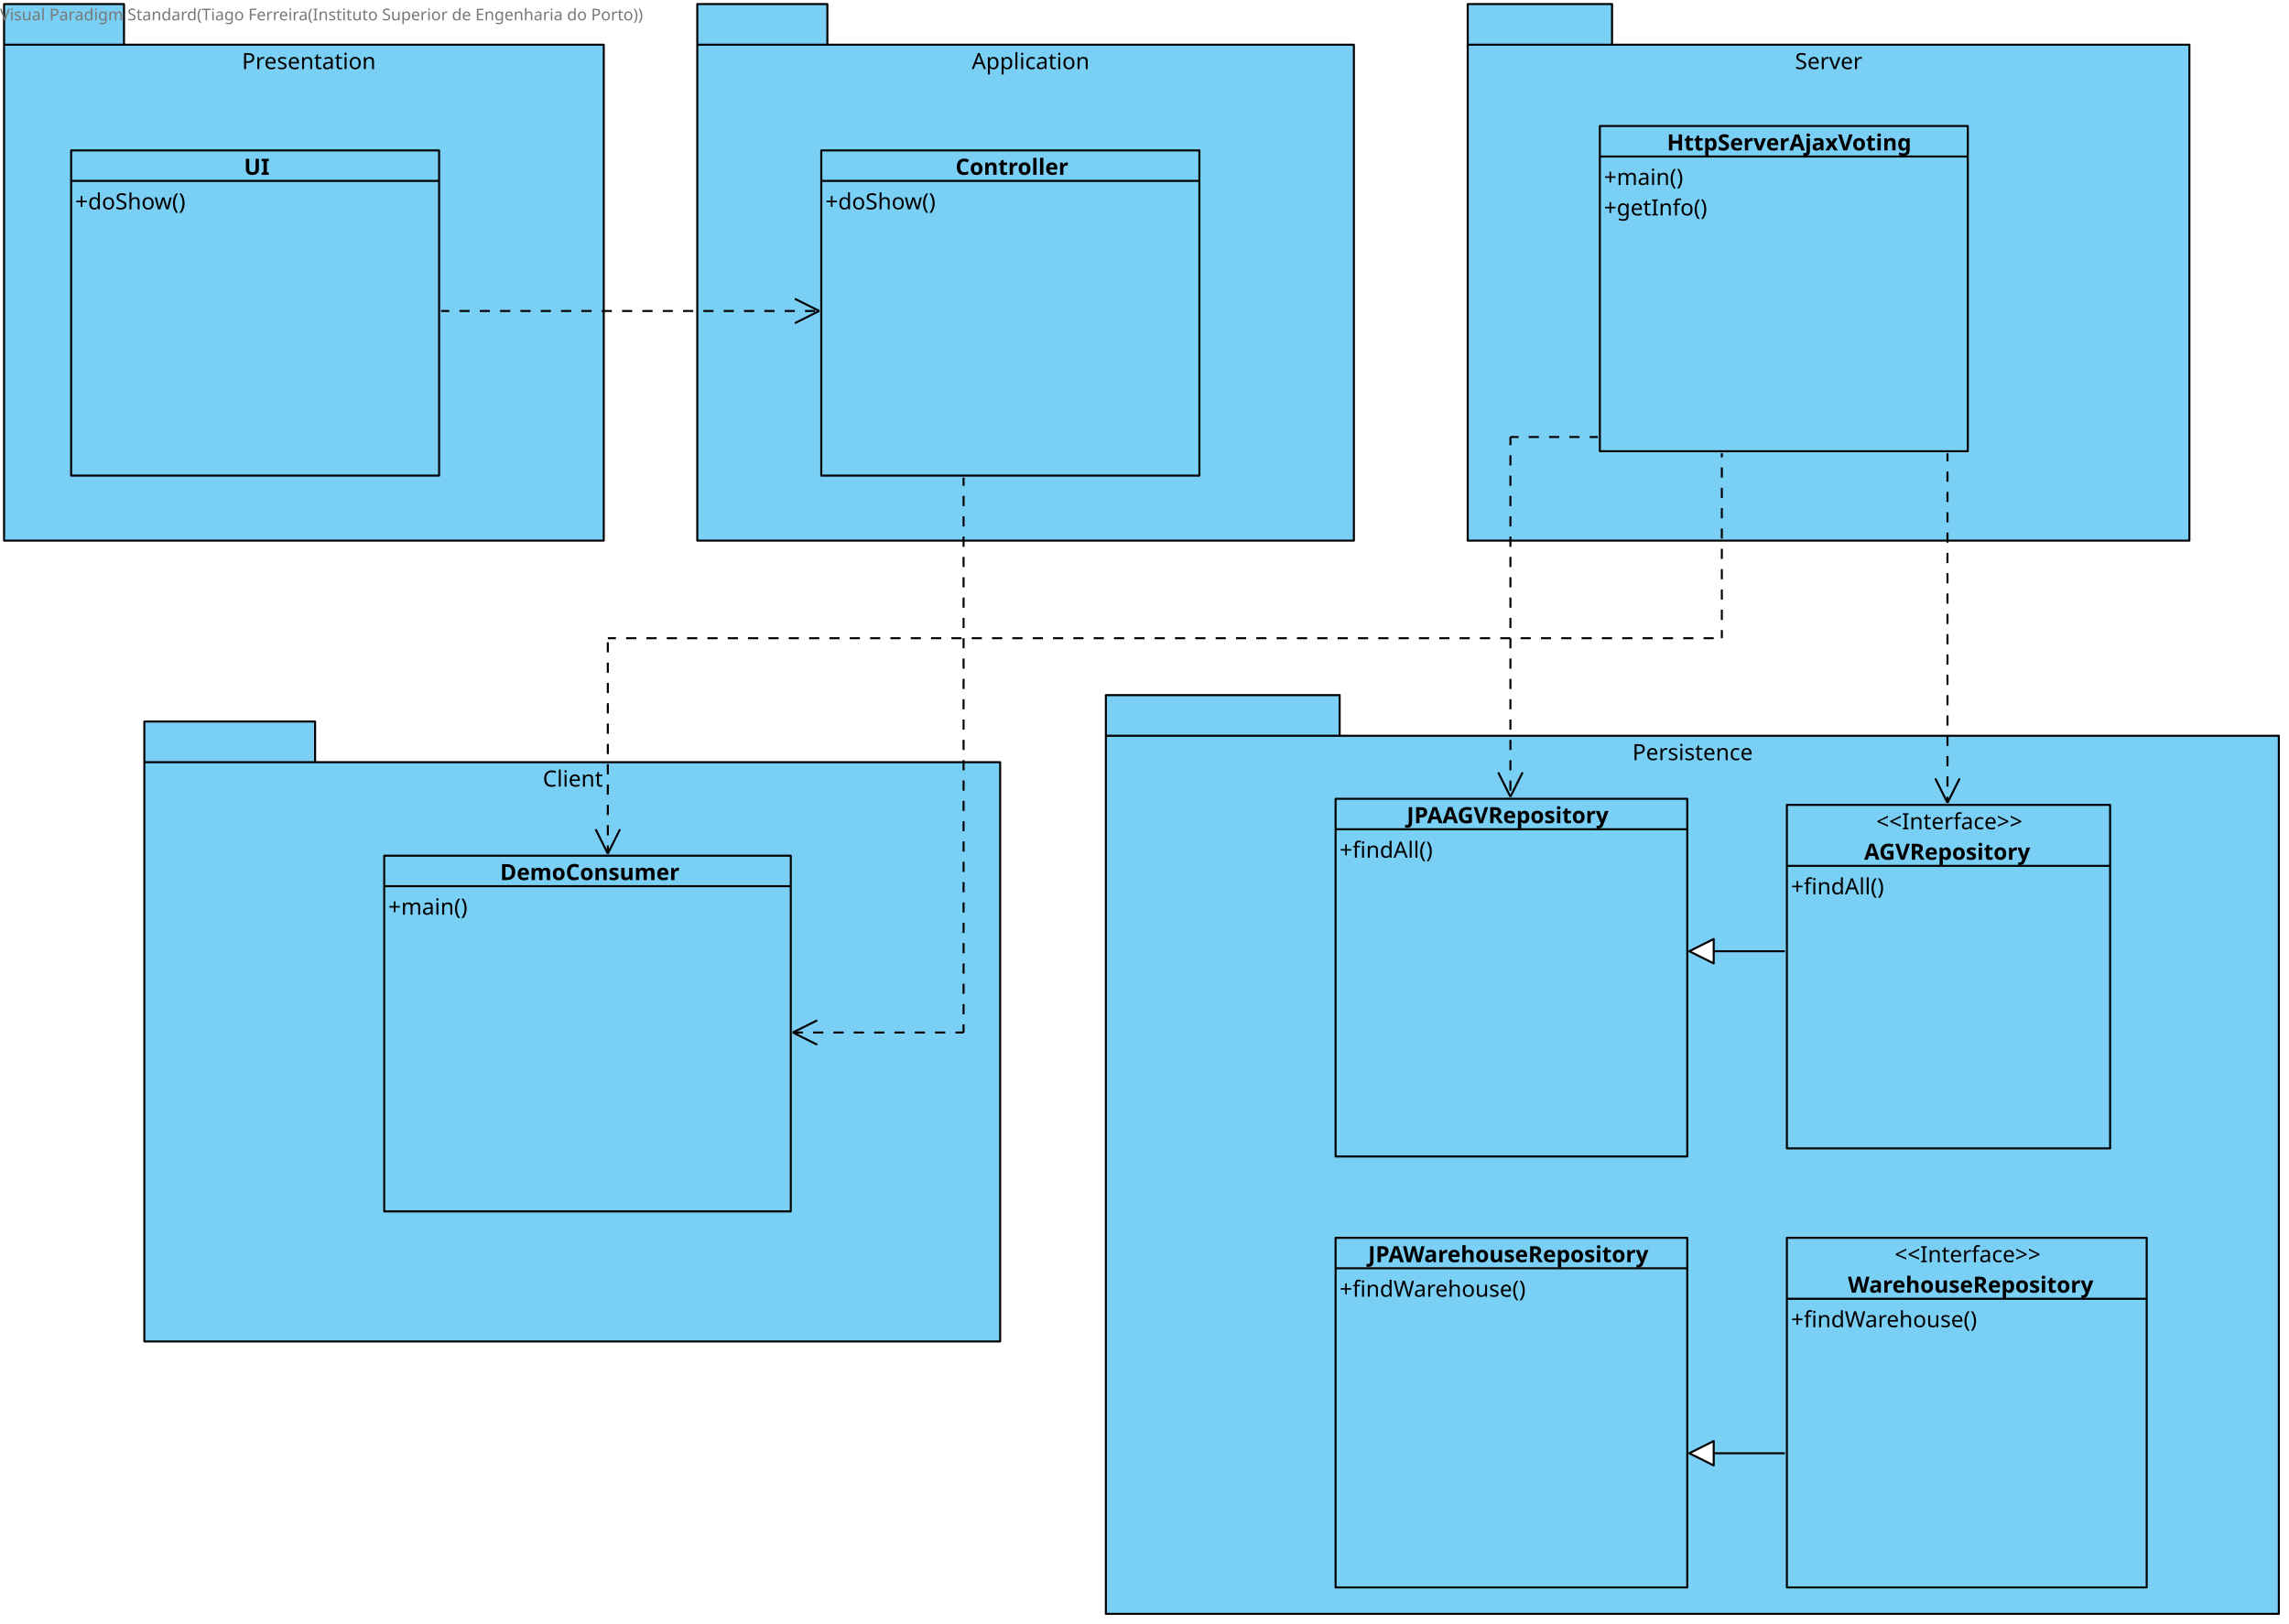
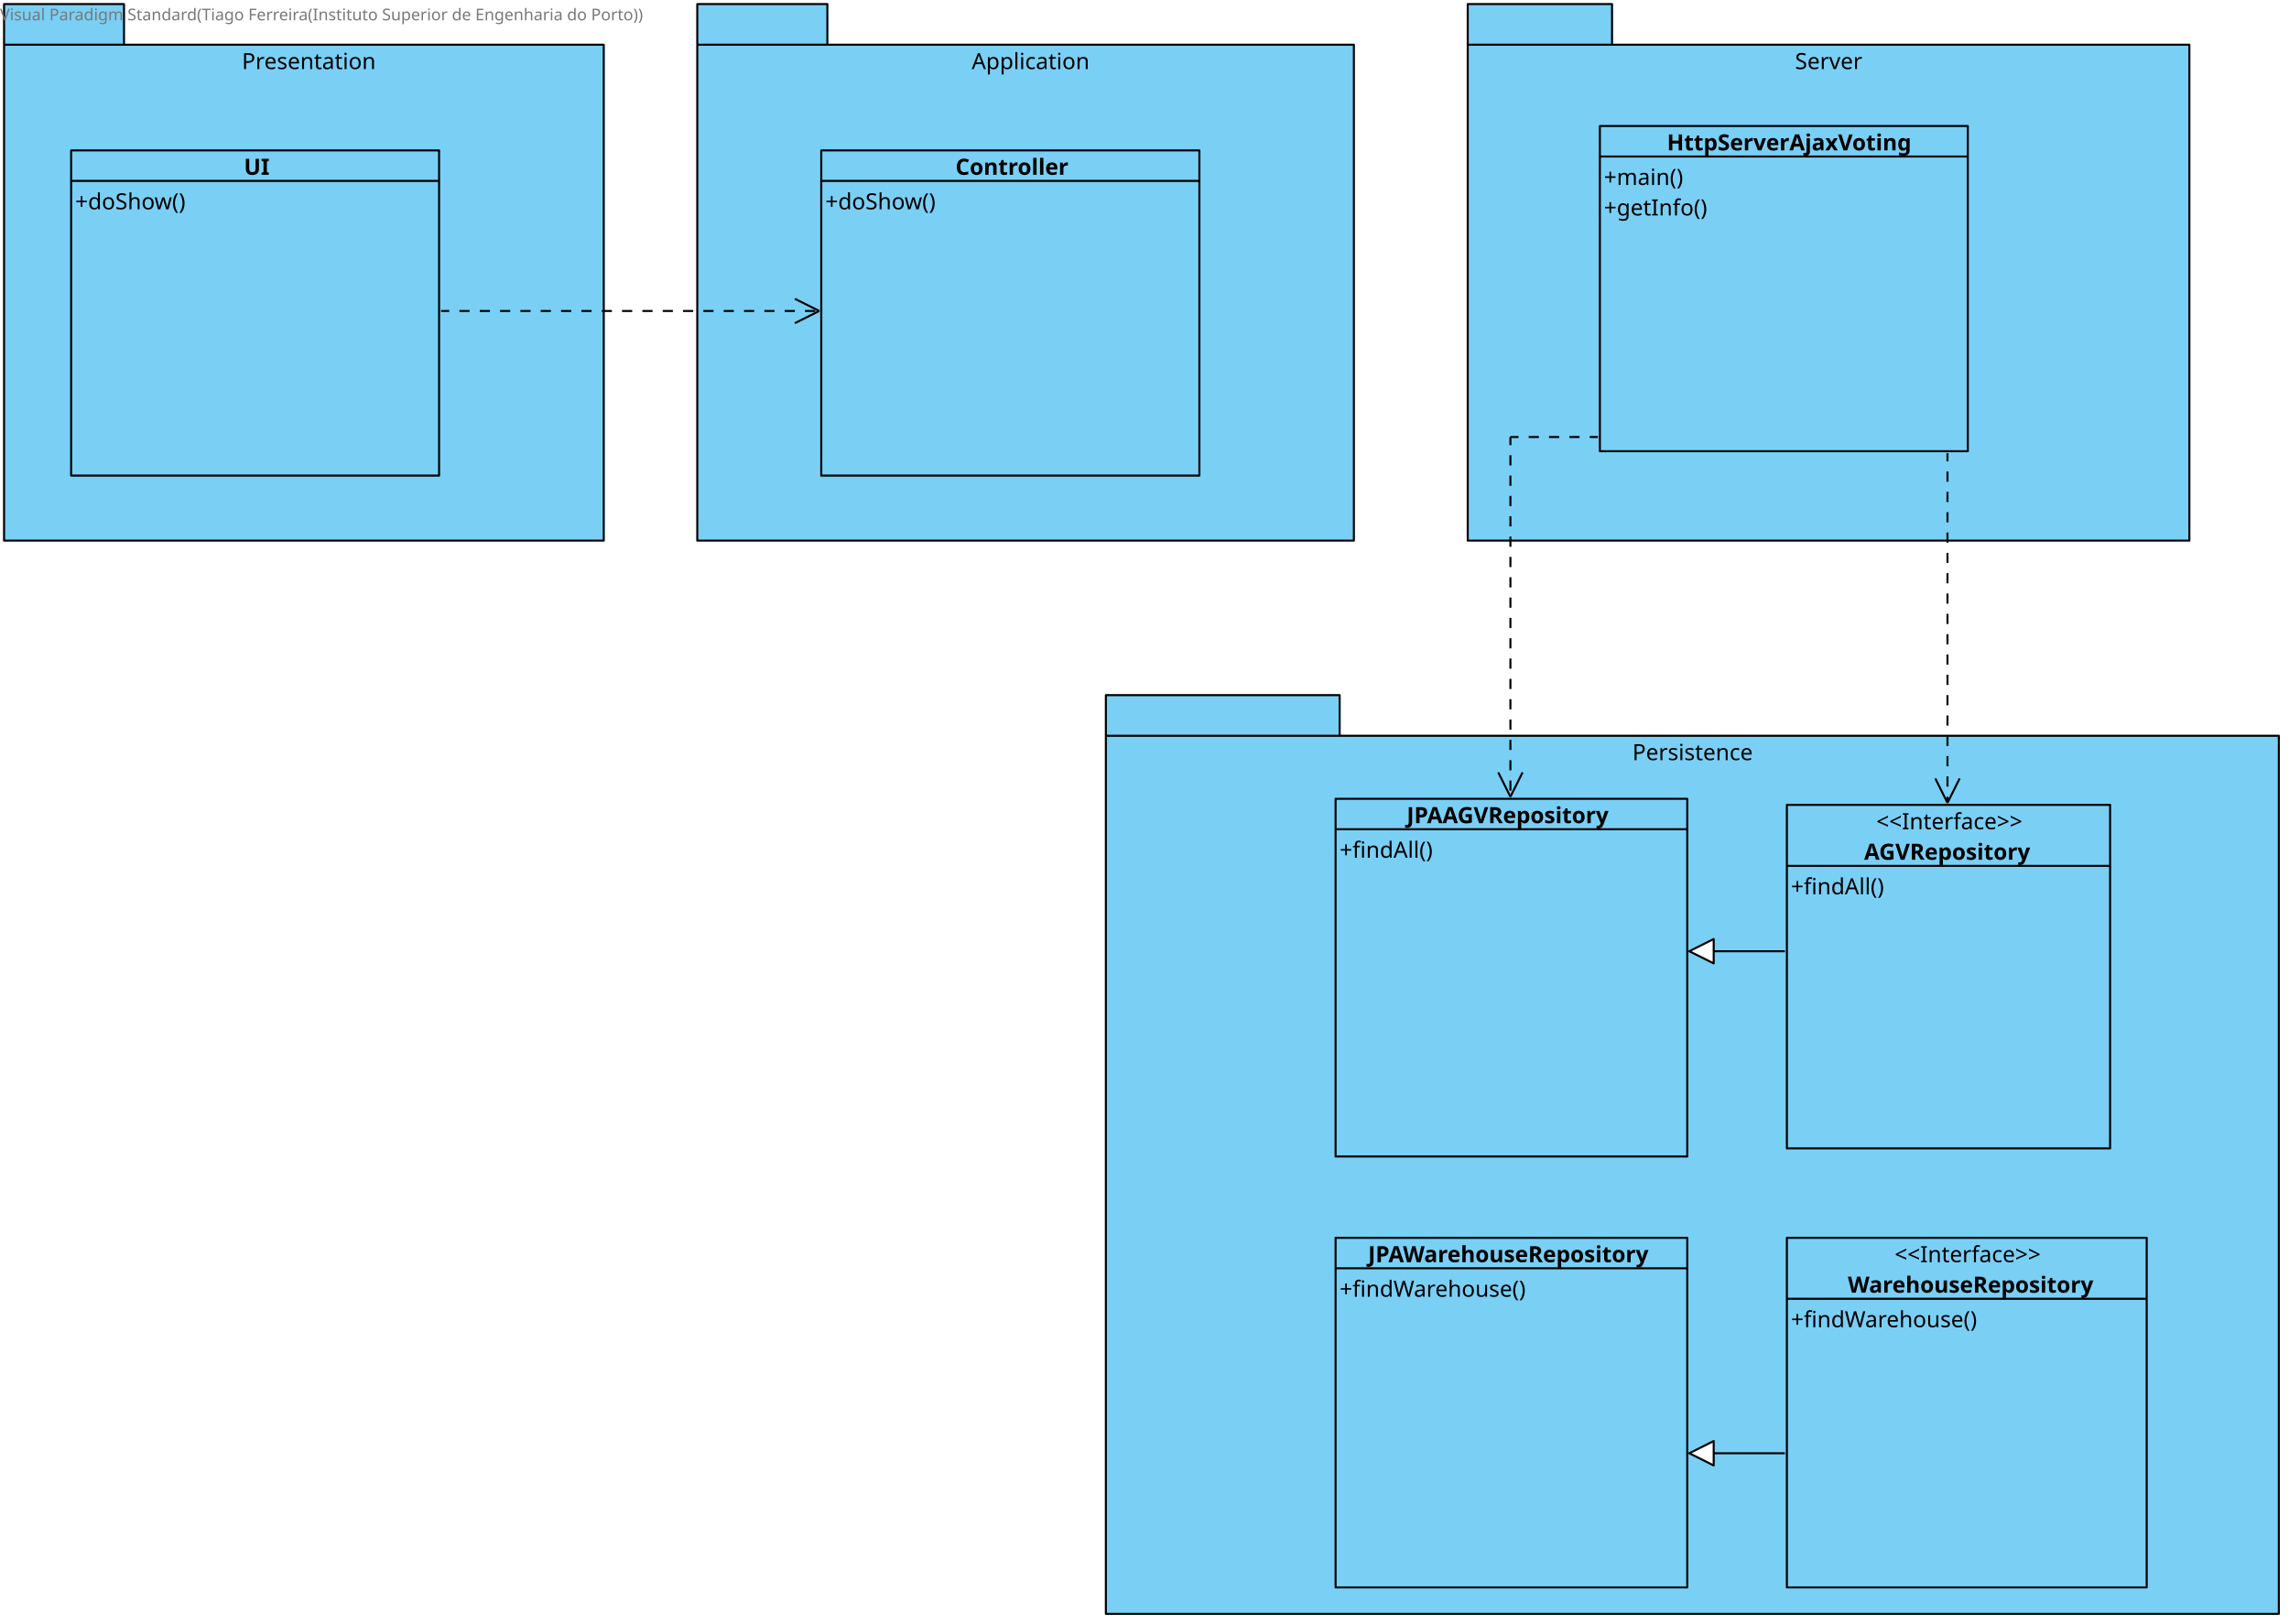
<svg xmlns="http://www.w3.org/2000/svg" fill-opacity="0" color-rendering="auto" color-interpolation="auto" text-rendering="auto" stroke="rgb(0,0,0)" stroke-linecap="square" width="1126" stroke-miterlimit="10" shape-rendering="auto" stroke-opacity="0" fill="rgb(0,0,0)" stroke-dasharray="none" font-weight="normal" stroke-width="1" height="799" font-family="'Dialog'" font-style="normal" stroke-linejoin="miter" font-size="12px" stroke-dashoffset="0" image-rendering="auto">
  <defs id="genericDefs" />
  <g>
    <defs id="defs1">
      <clipPath clipPathUnits="userSpaceOnUse" id="clipPath1">
+         <path d="M-7 -7 L335 -7 L335 276 L-7 276 L-7 -7 Z" />
+       </clipPath>
+       <clipPath clipPathUnits="userSpaceOnUse" id="clipPath2">
+         <path d="M0 0 L0 245 L324 245 L324 0 Z" />
+       </clipPath>
+       <clipPath clipPathUnits="userSpaceOnUse" id="clipPath3">
        <path d="M-7 -7 L307 -7 L307 276 L-7 276 L-7 -7 Z" />
      </clipPath>
-       <clipPath clipPathUnits="userSpaceOnUse" id="clipPath2">
+       <clipPath clipPathUnits="userSpaceOnUse" id="clipPath4">
        <path d="M0 0 L0 245 L296 245 L296 0 Z" />
-       </clipPath>
-       <clipPath clipPathUnits="userSpaceOnUse" id="clipPath3">
-         <path d="M-7 -7 L335 -7 L335 276 L-7 276 L-7 -7 Z" />
-       </clipPath>
-       <clipPath clipPathUnits="userSpaceOnUse" id="clipPath4">
-         <path d="M0 0 L0 245 L324 245 L324 0 Z" />
      </clipPath>
      <clipPath clipPathUnits="userSpaceOnUse" id="clipPath5">
        <path d="M-7 -7 L192 -7 L192 171 L-7 171 L-7 -7 Z" />
      </clipPath>
      <clipPath clipPathUnits="userSpaceOnUse" id="clipPath6">
        <path d="M0 0 L0 145 L181 145 L181 0 Z" />
      </clipPath>
      <clipPath clipPathUnits="userSpaceOnUse" id="clipPath7">
        <path d="M0 0 L0 15 L181 15 L181 0 Z" />
      </clipPath>
      <clipPath clipPathUnits="userSpaceOnUse" id="clipPath8">
+         <path d="M-7 -7 L367 -7 L367 276 L-7 276 L-7 -7 Z" />
+       </clipPath>
+       <clipPath clipPathUnits="userSpaceOnUse" id="clipPath9">
+         <path d="M0 0 L0 245 L356 245 L356 0 Z" />
+       </clipPath>
+       <clipPath clipPathUnits="userSpaceOnUse" id="clipPath10">
+         <path d="M-7 -7 L589 -7 L589 464 L-7 464 L-7 -7 Z" />
+       </clipPath>
+       <clipPath clipPathUnits="userSpaceOnUse" id="clipPath11">
+         <path d="M0 0 L0 433 L578 433 L578 0 Z" />
+       </clipPath>
+       <clipPath clipPathUnits="userSpaceOnUse" id="clipPath12">
        <path d="M-7 -7 L197 -7 L197 171 L-7 171 L-7 -7 Z" />
      </clipPath>
-       <clipPath clipPathUnits="userSpaceOnUse" id="clipPath9">
+       <clipPath clipPathUnits="userSpaceOnUse" id="clipPath13">
        <path d="M0 0 L0 145 L186 145 L186 0 Z" />
      </clipPath>
-       <clipPath clipPathUnits="userSpaceOnUse" id="clipPath10">
+       <clipPath clipPathUnits="userSpaceOnUse" id="clipPath14">
        <path d="M0 0 L0 15 L186 15 L186 0 Z" />
-       </clipPath>
-       <clipPath clipPathUnits="userSpaceOnUse" id="clipPath11">
-         <path d="M-7 -7 L367 -7 L367 276 L-7 276 L-7 -7 Z" />
-       </clipPath>
-       <clipPath clipPathUnits="userSpaceOnUse" id="clipPath12">
-         <path d="M0 0 L0 245 L356 245 L356 0 Z" />
-       </clipPath>
-       <clipPath clipPathUnits="userSpaceOnUse" id="clipPath13">
-         <path d="M-7 -7 L589 -7 L589 464 L-7 464 L-7 -7 Z" />
-       </clipPath>
-       <clipPath clipPathUnits="userSpaceOnUse" id="clipPath14">
-         <path d="M0 0 L0 433 L578 433 L578 0 Z" />
      </clipPath>
      <clipPath clipPathUnits="userSpaceOnUse" id="clipPath15">
        <path d="M-7 -7 L184 -7 L184 183 L-7 183 L-7 -7 Z" />
      </clipPath>
      <clipPath clipPathUnits="userSpaceOnUse" id="clipPath16">
        <path d="M0 0 L0 157 L173 157 L173 0 Z" />
      </clipPath>
      <clipPath clipPathUnits="userSpaceOnUse" id="clipPath17">
        <path d="M0 0 L0 15 L173 15 L173 0 Z" />
      </clipPath>
      <clipPath clipPathUnits="userSpaceOnUse" id="clipPath18">
        <path d="M-7 -7 L184 -7 L184 187 L-7 187 L-7 -7 Z" />
      </clipPath>
      <clipPath clipPathUnits="userSpaceOnUse" id="clipPath19">
        <path d="M0 0 L0 161 L173 161 L173 0 Z" />
      </clipPath>
      <clipPath clipPathUnits="userSpaceOnUse" id="clipPath20">
        <path d="M-7 -7 L188 -7 L188 183 L-7 183 L-7 -7 Z" />
      </clipPath>
      <clipPath clipPathUnits="userSpaceOnUse" id="clipPath21">
        <path d="M0 0 L0 142 L177 142 L177 0 Z" />
      </clipPath>
      <clipPath clipPathUnits="userSpaceOnUse" id="clipPath22">
        <path d="M0 0 L0 30 L177 30 L177 0 Z" />
      </clipPath>
      <clipPath clipPathUnits="userSpaceOnUse" id="clipPath23">
-         <path d="M-7 -7 L433 -7 L433 317 L-7 317 L-7 -7 Z" />
+         <path d="M-7 -7 L170 -7 L170 180 L-7 180 L-7 -7 Z" />
      </clipPath>
      <clipPath clipPathUnits="userSpaceOnUse" id="clipPath24">
-         <path d="M0 0 L0 286 L422 286 L422 0 Z" />
+         <path d="M0 0 L0 139 L159 139 L159 0 Z" />
      </clipPath>
      <clipPath clipPathUnits="userSpaceOnUse" id="clipPath25">
-         <path d="M-7 -7 L170 -7 L170 180 L-7 180 L-7 -7 Z" />
+         <path d="M0 0 L0 30 L159 30 L159 0 Z" />
      </clipPath>
      <clipPath clipPathUnits="userSpaceOnUse" id="clipPath26">
-         <path d="M0 0 L0 139 L159 139 L159 0 Z" />
+         <path d="M0 0 L290 0 L290 104 L0 104 L0 0 Z" />
      </clipPath>
      <clipPath clipPathUnits="userSpaceOnUse" id="clipPath27">
-         <path d="M0 0 L0 30 L159 30 L159 0 Z" />
+         <path d="M0 0 L0 104 L290 104 L290 0 Z" />
      </clipPath>
      <clipPath clipPathUnits="userSpaceOnUse" id="clipPath28">
-         <path d="M-7 -7 L211 -7 L211 186 L-7 186 L-7 -7 Z" />
+         <path d="M0 0 L151 0 L151 104 L0 104 L0 0 Z" />
      </clipPath>
      <clipPath clipPathUnits="userSpaceOnUse" id="clipPath29">
-         <path d="M0 0 L0 160 L200 160 L200 0 Z" />
+         <path d="M0 0 L0 104 L151 104 L151 0 Z" />
      </clipPath>
      <clipPath clipPathUnits="userSpaceOnUse" id="clipPath30">
-         <path d="M0 0 L0 15 L200 15 L200 0 Z" />
+         <path d="M0 0 L147 0 L147 281 L0 281 L0 0 Z" />
      </clipPath>
      <clipPath clipPathUnits="userSpaceOnUse" id="clipPath31">
-         <path d="M0 0 L290 0 L290 104 L0 104 L0 0 Z" />
+         <path d="M0 0 L0 281 L147 281 L147 0 Z" />
      </clipPath>
      <clipPath clipPathUnits="userSpaceOnUse" id="clipPath32">
-         <path d="M0 0 L0 104 L290 104 L290 0 Z" />
+         <path d="M0 0 L104 0 L104 276 L0 276 L0 0 Z" />
      </clipPath>
      <clipPath clipPathUnits="userSpaceOnUse" id="clipPath33">
-         <path d="M0 0 L151 0 L151 104 L0 104 L0 0 Z" />
-       </clipPath>
-       <clipPath clipPathUnits="userSpaceOnUse" id="clipPath34">
-         <path d="M0 0 L0 104 L151 104 L151 0 Z" />
-       </clipPath>
-       <clipPath clipPathUnits="userSpaceOnUse" id="clipPath35">
-         <path d="M0 0 L147 0 L147 281 L0 281 L0 0 Z" />
-       </clipPath>
-       <clipPath clipPathUnits="userSpaceOnUse" id="clipPath36">
-         <path d="M0 0 L0 281 L147 281 L147 0 Z" />
-       </clipPath>
-       <clipPath clipPathUnits="userSpaceOnUse" id="clipPath37">
-         <path d="M0 0 L104 0 L104 276 L0 276 L0 0 Z" />
-       </clipPath>
-       <clipPath clipPathUnits="userSpaceOnUse" id="clipPath38">
        <path d="M0 0 L0 276 L104 276 L104 0 Z" />
-       </clipPath>
-       <clipPath clipPathUnits="userSpaceOnUse" id="clipPath39">
-         <path d="M0 0 L652 0 L652 301 L0 301 L0 0 Z" />
-       </clipPath>
-       <clipPath clipPathUnits="userSpaceOnUse" id="clipPath40">
-         <path d="M0 0 L0 301 L652 301 L652 0 Z" />
-       </clipPath>
-       <clipPath clipPathUnits="userSpaceOnUse" id="clipPath41">
-         <path d="M0 0 L188 0 L188 377 L0 377 L0 0 Z" />
-       </clipPath>
-       <clipPath clipPathUnits="userSpaceOnUse" id="clipPath42">
-         <path d="M0 0 L0 377 L188 377 L188 0 Z" />
      </clipPath>
    </defs>
    <g fill="white" text-rendering="geometricPrecision" fill-opacity="1" stroke-opacity="1" stroke="white">
      <rect x="0" width="1126" height="799" y="0" stroke="none" />
    </g>
+     <g font-size="11px" transform="translate(343,2)" fill-opacity="1" fill="rgb(122,207,245)" text-rendering="geometricPrecision" image-rendering="optimizeQuality" font-family="sans-serif" stroke="rgb(122,207,245)" stroke-opacity="1">
+       <rect x="0" width="64" height="20" y="0" clip-path="url(#clipPath1)" stroke="none" />
+       <rect x="0" width="323" height="244" y="20" clip-path="url(#clipPath1)" stroke="none" />
+     </g>
+     <g stroke-linecap="butt" font-size="11px" transform="translate(343,2)" fill-opacity="1" fill="black" text-rendering="geometricPrecision" image-rendering="optimizeQuality" font-family="sans-serif" stroke-linejoin="round" stroke="black" stroke-opacity="1" stroke-miterlimit="0">
+       <path fill="none" d="M0 20 L323 20 L323 264 L0 264 L0 0 L64 0 L64 20" clip-path="url(#clipPath1)" />
+     </g>
+     <g font-size="11px" transform="translate(343,22)" fill-opacity="1" fill="black" text-rendering="geometricPrecision" image-rendering="optimizeQuality" font-family="sans-serif" stroke="black" stroke-opacity="1">
+       <text x="135" xml:space="preserve" y="12" clip-path="url(#clipPath2)" stroke="none">Application</text>
+     </g>
    <g font-size="11px" transform="translate(2,2)" fill-opacity="1" fill="rgb(122,207,245)" text-rendering="geometricPrecision" image-rendering="optimizeQuality" font-family="sans-serif" stroke="rgb(122,207,245)" stroke-opacity="1">
-       <rect x="0" width="59" height="20" y="0" clip-path="url(#clipPath1)" stroke="none" />
-       <rect x="0" width="295" height="244" y="20" clip-path="url(#clipPath1)" stroke="none" />
+       <rect x="0" width="59" height="20" y="0" clip-path="url(#clipPath3)" stroke="none" />
+       <rect x="0" width="295" height="244" y="20" clip-path="url(#clipPath3)" stroke="none" />
    </g>
    <g stroke-linecap="butt" font-size="11px" transform="translate(2,2)" fill-opacity="1" fill="black" text-rendering="geometricPrecision" image-rendering="optimizeQuality" font-family="sans-serif" stroke-linejoin="round" stroke="black" stroke-opacity="1" stroke-miterlimit="0">
-       <path fill="none" d="M0 20 L295 20 L295 264 L0 264 L0 0 L59 0 L59 20" clip-path="url(#clipPath1)" />
+       <path fill="none" d="M0 20 L295 20 L295 264 L0 264 L0 0 L59 0 L59 20" clip-path="url(#clipPath3)" />
    </g>
    <g font-size="11px" transform="translate(2,22)" fill-opacity="1" fill="black" text-rendering="geometricPrecision" image-rendering="optimizeQuality" font-family="sans-serif" stroke="black" stroke-opacity="1">
-       <text x="117" xml:space="preserve" y="12" clip-path="url(#clipPath2)" stroke="none">Presentation</text>
-     </g>
-     <g font-size="11px" transform="translate(343,2)" fill-opacity="1" fill="rgb(122,207,245)" text-rendering="geometricPrecision" image-rendering="optimizeQuality" font-family="sans-serif" stroke="rgb(122,207,245)" stroke-opacity="1">
-       <rect x="0" width="64" height="20" y="0" clip-path="url(#clipPath3)" stroke="none" />
-       <rect x="0" width="323" height="244" y="20" clip-path="url(#clipPath3)" stroke="none" />
-     </g>
-     <g stroke-linecap="butt" font-size="11px" transform="translate(343,2)" fill-opacity="1" fill="black" text-rendering="geometricPrecision" image-rendering="optimizeQuality" font-family="sans-serif" stroke-linejoin="round" stroke="black" stroke-opacity="1" stroke-miterlimit="0">
-       <path fill="none" d="M0 20 L323 20 L323 264 L0 264 L0 0 L64 0 L64 20" clip-path="url(#clipPath3)" />
-     </g>
-     <g font-size="11px" transform="translate(343,22)" fill-opacity="1" fill="black" text-rendering="geometricPrecision" image-rendering="optimizeQuality" font-family="sans-serif" stroke="black" stroke-opacity="1">
-       <text x="135" xml:space="preserve" y="12" clip-path="url(#clipPath4)" stroke="none">Application</text>
+       <text x="117" xml:space="preserve" y="12" clip-path="url(#clipPath4)" stroke="none">Presentation</text>
    </g>
    <g font-size="11px" transform="translate(35,74)" fill-opacity="1" fill="rgb(122,207,245)" text-rendering="geometricPrecision" image-rendering="optimizeQuality" font-family="sans-serif" stroke="rgb(122,207,245)" font-weight="bold" stroke-opacity="1">
      <rect x="0" width="181" height="160" y="0" clip-path="url(#clipPath5)" stroke="none" />
    </g>
    <g fill-opacity="1" text-rendering="geometricPrecision" stroke="black" stroke-linecap="butt" transform="translate(35,74)" stroke-miterlimit="0" stroke-opacity="1" fill="black" font-weight="bold" font-family="sans-serif" stroke-linejoin="round" font-size="11px" image-rendering="optimizeQuality">
      <rect fill="none" x="0" width="181" height="160" y="0" clip-path="url(#clipPath5)" />
      <line y2="15" fill="none" x1="0" clip-path="url(#clipPath5)" x2="181" y1="15" />
    </g>
    <g font-size="11px" transform="matrix(1,0,0,1,35,89)" fill-opacity="1" fill="black" text-rendering="geometricPrecision" image-rendering="optimizeQuality" font-family="sans-serif" stroke="black" stroke-opacity="1">
      <text x="2" xml:space="preserve" y="14" clip-path="url(#clipPath6)" stroke="none">+doShow()</text>
    </g>
    <g font-size="11px" transform="translate(35,74)" fill-opacity="1" fill="black" text-rendering="geometricPrecision" image-rendering="optimizeQuality" font-family="sans-serif" stroke="black" font-weight="bold" stroke-opacity="1">
      <text x="85" xml:space="preserve" y="12" clip-path="url(#clipPath7)" stroke="none">UI</text>
    </g>
+     <g font-size="11px" transform="translate(722,2)" fill-opacity="1" fill="rgb(122,207,245)" text-rendering="geometricPrecision" image-rendering="optimizeQuality" font-family="sans-serif" stroke="rgb(122,207,245)" stroke-opacity="1">
+       <rect x="0" width="71" height="20" y="0" clip-path="url(#clipPath8)" stroke="none" />
+       <rect x="0" width="355" height="244" y="20" clip-path="url(#clipPath8)" stroke="none" />
+     </g>
+     <g stroke-linecap="butt" font-size="11px" transform="translate(722,2)" fill-opacity="1" fill="black" text-rendering="geometricPrecision" image-rendering="optimizeQuality" font-family="sans-serif" stroke-linejoin="round" stroke="black" stroke-opacity="1" stroke-miterlimit="0">
+       <path fill="none" d="M0 20 L355 20 L355 264 L0 264 L0 0 L71 0 L71 20" clip-path="url(#clipPath8)" />
+     </g>
+     <g font-size="11px" transform="translate(722,22)" fill-opacity="1" fill="black" text-rendering="geometricPrecision" image-rendering="optimizeQuality" font-family="sans-serif" stroke="black" stroke-opacity="1">
+       <text x="161" xml:space="preserve" y="12" clip-path="url(#clipPath9)" stroke="none">Server</text>
+     </g>
+     <g font-size="11px" transform="translate(544,342)" fill-opacity="1" fill="rgb(122,207,245)" text-rendering="geometricPrecision" image-rendering="optimizeQuality" font-family="sans-serif" stroke="rgb(122,207,245)" stroke-opacity="1">
+       <rect x="0" width="115" height="20" y="0" clip-path="url(#clipPath10)" stroke="none" />
+       <rect x="0" width="577" height="432" y="20" clip-path="url(#clipPath10)" stroke="none" />
+     </g>
+     <g stroke-linecap="butt" font-size="11px" transform="translate(544,342)" fill-opacity="1" fill="black" text-rendering="geometricPrecision" image-rendering="optimizeQuality" font-family="sans-serif" stroke-linejoin="round" stroke="black" stroke-opacity="1" stroke-miterlimit="0">
+       <path fill="none" d="M0 20 L577 20 L577 452 L0 452 L0 0 L115 0 L115 20" clip-path="url(#clipPath10)" />
+     </g>
+     <g font-size="11px" transform="translate(544,362)" fill-opacity="1" fill="black" text-rendering="geometricPrecision" image-rendering="optimizeQuality" font-family="sans-serif" stroke="black" stroke-opacity="1">
+       <text x="259" xml:space="preserve" y="12" clip-path="url(#clipPath11)" stroke="none">Persistence</text>
+     </g>
    <g font-size="11px" transform="translate(404,74)" fill-opacity="1" fill="rgb(122,207,245)" text-rendering="geometricPrecision" image-rendering="optimizeQuality" font-family="sans-serif" stroke="rgb(122,207,245)" font-weight="bold" stroke-opacity="1">
-       <rect x="0" width="186" height="160" y="0" clip-path="url(#clipPath8)" stroke="none" />
+       <rect x="0" width="186" height="160" y="0" clip-path="url(#clipPath12)" stroke="none" />
    </g>
    <g fill-opacity="1" text-rendering="geometricPrecision" stroke="black" stroke-linecap="butt" transform="translate(404,74)" stroke-miterlimit="0" stroke-opacity="1" fill="black" font-weight="bold" font-family="sans-serif" stroke-linejoin="round" font-size="11px" image-rendering="optimizeQuality">
-       <rect fill="none" x="0" width="186" height="160" y="0" clip-path="url(#clipPath8)" />
-       <line y2="15" fill="none" x1="0" clip-path="url(#clipPath8)" x2="186" y1="15" />
+       <rect fill="none" x="0" width="186" height="160" y="0" clip-path="url(#clipPath12)" />
+       <line y2="15" fill="none" x1="0" clip-path="url(#clipPath12)" x2="186" y1="15" />
    </g>
    <g font-size="11px" transform="matrix(1,0,0,1,404,89)" fill-opacity="1" fill="black" text-rendering="geometricPrecision" image-rendering="optimizeQuality" font-family="sans-serif" stroke="black" stroke-opacity="1">
-       <text x="2" xml:space="preserve" y="14" clip-path="url(#clipPath9)" stroke="none">+doShow()</text>
+       <text x="2" xml:space="preserve" y="14" clip-path="url(#clipPath13)" stroke="none">+doShow()</text>
    </g>
    <g font-size="11px" transform="translate(404,74)" fill-opacity="1" fill="black" text-rendering="geometricPrecision" image-rendering="optimizeQuality" font-family="sans-serif" stroke="black" font-weight="bold" stroke-opacity="1">
-       <text x="66" xml:space="preserve" y="12" clip-path="url(#clipPath10)" stroke="none">Controller</text>
-     </g>
-     <g font-size="11px" transform="translate(722,2)" fill-opacity="1" fill="rgb(122,207,245)" text-rendering="geometricPrecision" image-rendering="optimizeQuality" font-family="sans-serif" stroke="rgb(122,207,245)" stroke-opacity="1">
-       <rect x="0" width="71" height="20" y="0" clip-path="url(#clipPath11)" stroke="none" />
-       <rect x="0" width="355" height="244" y="20" clip-path="url(#clipPath11)" stroke="none" />
-     </g>
-     <g stroke-linecap="butt" font-size="11px" transform="translate(722,2)" fill-opacity="1" fill="black" text-rendering="geometricPrecision" image-rendering="optimizeQuality" font-family="sans-serif" stroke-linejoin="round" stroke="black" stroke-opacity="1" stroke-miterlimit="0">
-       <path fill="none" d="M0 20 L355 20 L355 264 L0 264 L0 0 L71 0 L71 20" clip-path="url(#clipPath11)" />
-     </g>
-     <g font-size="11px" transform="translate(722,22)" fill-opacity="1" fill="black" text-rendering="geometricPrecision" image-rendering="optimizeQuality" font-family="sans-serif" stroke="black" stroke-opacity="1">
-       <text x="161" xml:space="preserve" y="12" clip-path="url(#clipPath12)" stroke="none">Server</text>
-     </g>
-     <g font-size="11px" transform="translate(544,342)" fill-opacity="1" fill="rgb(122,207,245)" text-rendering="geometricPrecision" image-rendering="optimizeQuality" font-family="sans-serif" stroke="rgb(122,207,245)" stroke-opacity="1">
-       <rect x="0" width="115" height="20" y="0" clip-path="url(#clipPath13)" stroke="none" />
-       <rect x="0" width="577" height="432" y="20" clip-path="url(#clipPath13)" stroke="none" />
-     </g>
-     <g stroke-linecap="butt" font-size="11px" transform="translate(544,342)" fill-opacity="1" fill="black" text-rendering="geometricPrecision" image-rendering="optimizeQuality" font-family="sans-serif" stroke-linejoin="round" stroke="black" stroke-opacity="1" stroke-miterlimit="0">
-       <path fill="none" d="M0 20 L577 20 L577 452 L0 452 L0 0 L115 0 L115 20" clip-path="url(#clipPath13)" />
-     </g>
-     <g font-size="11px" transform="translate(544,362)" fill-opacity="1" fill="black" text-rendering="geometricPrecision" image-rendering="optimizeQuality" font-family="sans-serif" stroke="black" stroke-opacity="1">
-       <text x="259" xml:space="preserve" y="12" clip-path="url(#clipPath14)" stroke="none">Persistence</text>
+       <text x="66" xml:space="preserve" y="12" clip-path="url(#clipPath14)" stroke="none">Controller</text>
    </g>
    <g font-size="11px" transform="translate(787,62)" fill-opacity="1" fill="rgb(122,207,245)" text-rendering="geometricPrecision" image-rendering="optimizeQuality" font-family="sans-serif" stroke="rgb(122,207,245)" font-weight="bold" stroke-opacity="1">
      <rect x="0" width="181" height="160" y="0" clip-path="url(#clipPath5)" stroke="none" />
    </g>
    <g fill-opacity="1" text-rendering="geometricPrecision" stroke="black" stroke-linecap="butt" transform="translate(787,62)" stroke-miterlimit="0" stroke-opacity="1" fill="black" font-weight="bold" font-family="sans-serif" stroke-linejoin="round" font-size="11px" image-rendering="optimizeQuality">
      <rect fill="none" x="0" width="181" height="160" y="0" clip-path="url(#clipPath5)" />
      <line y2="15" fill="none" x1="0" clip-path="url(#clipPath5)" x2="181" y1="15" />
    </g>
    <g font-size="11px" transform="matrix(1,0,0,1,787,77)" fill-opacity="1" fill="black" text-rendering="geometricPrecision" image-rendering="optimizeQuality" font-family="sans-serif" stroke="black" stroke-opacity="1">
      <text x="2" xml:space="preserve" y="14" clip-path="url(#clipPath6)" stroke="none">+main()</text>
    </g>
    <g font-size="11px" transform="matrix(1,0,0,1,787,77)" fill-opacity="1" fill="black" text-rendering="geometricPrecision" image-rendering="optimizeQuality" font-family="sans-serif" stroke="black" stroke-opacity="1">
      <text x="2" xml:space="preserve" y="29" clip-path="url(#clipPath6)" stroke="none">+getInfo()</text>
    </g>
    <g font-size="11px" transform="translate(787,62)" fill-opacity="1" fill="black" text-rendering="geometricPrecision" image-rendering="optimizeQuality" font-family="sans-serif" stroke="black" font-weight="bold" stroke-opacity="1">
      <text x="33" xml:space="preserve" y="12" clip-path="url(#clipPath7)" stroke="none">HttpServerAjaxVoting</text>
    </g>
    <g font-size="11px" transform="translate(657,609)" fill-opacity="1" fill="rgb(122,207,245)" text-rendering="geometricPrecision" image-rendering="optimizeQuality" font-family="sans-serif" stroke="rgb(122,207,245)" font-weight="bold" stroke-opacity="1">
      <rect x="0" width="173" height="172" y="0" clip-path="url(#clipPath15)" stroke="none" />
    </g>
    <g fill-opacity="1" text-rendering="geometricPrecision" stroke="black" stroke-linecap="butt" transform="translate(657,609)" stroke-miterlimit="0" stroke-opacity="1" fill="black" font-weight="bold" font-family="sans-serif" stroke-linejoin="round" font-size="11px" image-rendering="optimizeQuality">
      <rect fill="none" x="0" width="173" height="172" y="0" clip-path="url(#clipPath15)" />
      <line y2="15" fill="none" x1="0" clip-path="url(#clipPath15)" x2="173" y1="15" />
    </g>
    <g font-size="11px" transform="matrix(1,0,0,1,657,624)" fill-opacity="1" fill="black" text-rendering="geometricPrecision" image-rendering="optimizeQuality" font-family="sans-serif" stroke="black" stroke-opacity="1">
      <text x="2" xml:space="preserve" y="14" clip-path="url(#clipPath16)" stroke="none">+findWarehouse()</text>
    </g>
    <g font-size="11px" transform="translate(657,609)" fill-opacity="1" fill="black" text-rendering="geometricPrecision" image-rendering="optimizeQuality" font-family="sans-serif" stroke="black" font-weight="bold" stroke-opacity="1">
      <text x="16" xml:space="preserve" y="12" clip-path="url(#clipPath17)" stroke="none">JPAWarehouseRepository</text>
    </g>
    <g font-size="11px" transform="translate(657,393)" fill-opacity="1" fill="rgb(122,207,245)" text-rendering="geometricPrecision" image-rendering="optimizeQuality" font-family="sans-serif" stroke="rgb(122,207,245)" font-weight="bold" stroke-opacity="1">
      <rect x="0" width="173" height="176" y="0" clip-path="url(#clipPath18)" stroke="none" />
    </g>
    <g fill-opacity="1" text-rendering="geometricPrecision" stroke="black" stroke-linecap="butt" transform="translate(657,393)" stroke-miterlimit="0" stroke-opacity="1" fill="black" font-weight="bold" font-family="sans-serif" stroke-linejoin="round" font-size="11px" image-rendering="optimizeQuality">
      <rect fill="none" x="0" width="173" height="176" y="0" clip-path="url(#clipPath18)" />
      <line y2="15" fill="none" x1="0" clip-path="url(#clipPath18)" x2="173" y1="15" />
    </g>
    <g font-size="11px" transform="matrix(1,0,0,1,657,408)" fill-opacity="1" fill="black" text-rendering="geometricPrecision" image-rendering="optimizeQuality" font-family="sans-serif" stroke="black" stroke-opacity="1">
      <text x="2" xml:space="preserve" y="14" clip-path="url(#clipPath19)" stroke="none">+findAll()</text>
    </g>
    <g font-size="11px" transform="translate(657,393)" fill-opacity="1" fill="black" text-rendering="geometricPrecision" image-rendering="optimizeQuality" font-family="sans-serif" stroke="black" font-weight="bold" stroke-opacity="1">
      <text x="35" xml:space="preserve" y="12" clip-path="url(#clipPath17)" stroke="none">JPAAGVRepository</text>
    </g>
    <g font-size="11px" transform="translate(879,609)" fill-opacity="1" fill="rgb(122,207,245)" text-rendering="geometricPrecision" image-rendering="optimizeQuality" font-family="sans-serif" stroke="rgb(122,207,245)" font-weight="bold" stroke-opacity="1">
      <rect x="0" width="177" height="172" y="0" clip-path="url(#clipPath20)" stroke="none" />
    </g>
    <g fill-opacity="1" text-rendering="geometricPrecision" stroke="black" stroke-linecap="butt" transform="translate(879,609)" stroke-miterlimit="0" stroke-opacity="1" fill="black" font-weight="bold" font-family="sans-serif" stroke-linejoin="round" font-size="11px" image-rendering="optimizeQuality">
      <rect fill="none" x="0" width="177" height="172" y="0" clip-path="url(#clipPath20)" />
      <line y2="30" fill="none" x1="0" clip-path="url(#clipPath20)" x2="177" y1="30" />
    </g>
    <g font-size="11px" transform="matrix(1,0,0,1,879,639)" fill-opacity="1" fill="black" text-rendering="geometricPrecision" image-rendering="optimizeQuality" font-family="sans-serif" stroke="black" stroke-opacity="1">
      <text x="2" xml:space="preserve" y="14" clip-path="url(#clipPath21)" stroke="none">+findWarehouse()</text>
    </g>
    <g font-size="11px" transform="translate(879,609)" fill-opacity="1" fill="black" text-rendering="geometricPrecision" image-rendering="optimizeQuality" font-family="sans-serif" stroke="black" stroke-opacity="1">
      <text x="53" xml:space="preserve" y="12" clip-path="url(#clipPath22)" stroke="none">&lt;&lt;Interface&gt;&gt;</text>
      <text x="30" xml:space="preserve" y="27" clip-path="url(#clipPath22)" font-weight="bold" stroke="none">WarehouseRepository</text>
    </g>
-     <g font-size="11px" transform="translate(71,355)" fill-opacity="1" fill="rgb(122,207,245)" text-rendering="geometricPrecision" image-rendering="optimizeQuality" font-family="sans-serif" stroke="rgb(122,207,245)" stroke-opacity="1">
-       <rect x="0" width="84" height="20" y="0" clip-path="url(#clipPath23)" stroke="none" />
-       <rect x="0" width="421" height="285" y="20" clip-path="url(#clipPath23)" stroke="none" />
-     </g>
-     <g stroke-linecap="butt" font-size="11px" transform="translate(71,355)" fill-opacity="1" fill="black" text-rendering="geometricPrecision" image-rendering="optimizeQuality" font-family="sans-serif" stroke-linejoin="round" stroke="black" stroke-opacity="1" stroke-miterlimit="0">
-       <path fill="none" d="M0 20 L421 20 L421 305 L0 305 L0 0 L84 0 L84 20" clip-path="url(#clipPath23)" />
-     </g>
-     <g font-size="11px" transform="translate(71,375)" fill-opacity="1" fill="black" text-rendering="geometricPrecision" image-rendering="optimizeQuality" font-family="sans-serif" stroke="black" stroke-opacity="1">
-       <text x="196" xml:space="preserve" y="12" clip-path="url(#clipPath24)" stroke="none">Client</text>
-     </g>
    <g font-size="11px" transform="translate(879,396)" fill-opacity="1" fill="rgb(122,207,245)" text-rendering="geometricPrecision" image-rendering="optimizeQuality" font-family="sans-serif" stroke="rgb(122,207,245)" font-weight="bold" stroke-opacity="1">
-       <rect x="0" width="159" height="169" y="0" clip-path="url(#clipPath25)" stroke="none" />
+       <rect x="0" width="159" height="169" y="0" clip-path="url(#clipPath23)" stroke="none" />
    </g>
    <g fill-opacity="1" text-rendering="geometricPrecision" stroke="black" stroke-linecap="butt" transform="translate(879,396)" stroke-miterlimit="0" stroke-opacity="1" fill="black" font-weight="bold" font-family="sans-serif" stroke-linejoin="round" font-size="11px" image-rendering="optimizeQuality">
-       <rect fill="none" x="0" width="159" height="169" y="0" clip-path="url(#clipPath25)" />
-       <line y2="30" fill="none" x1="0" clip-path="url(#clipPath25)" x2="159" y1="30" />
+       <rect fill="none" x="0" width="159" height="169" y="0" clip-path="url(#clipPath23)" />
+       <line y2="30" fill="none" x1="0" clip-path="url(#clipPath23)" x2="159" y1="30" />
    </g>
    <g font-size="11px" transform="matrix(1,0,0,1,879,426)" fill-opacity="1" fill="black" text-rendering="geometricPrecision" image-rendering="optimizeQuality" font-family="sans-serif" stroke="black" stroke-opacity="1">
-       <text x="2" xml:space="preserve" y="14" clip-path="url(#clipPath26)" stroke="none">+findAll()</text>
+       <text x="2" xml:space="preserve" y="14" clip-path="url(#clipPath24)" stroke="none">+findAll()</text>
    </g>
    <g font-size="11px" transform="translate(879,396)" fill-opacity="1" fill="black" text-rendering="geometricPrecision" image-rendering="optimizeQuality" font-family="sans-serif" stroke="black" stroke-opacity="1">
-       <text x="44" xml:space="preserve" y="12" clip-path="url(#clipPath27)" stroke="none">&lt;&lt;Interface&gt;&gt;</text>
-       <text x="38" xml:space="preserve" y="27" clip-path="url(#clipPath27)" font-weight="bold" stroke="none">AGVRepository</text>
-     </g>
-     <g font-size="11px" transform="translate(189,421)" fill-opacity="1" fill="rgb(122,207,245)" text-rendering="geometricPrecision" image-rendering="optimizeQuality" font-family="sans-serif" stroke="rgb(122,207,245)" font-weight="bold" stroke-opacity="1">
-       <rect x="0" width="200" height="175" y="0" clip-path="url(#clipPath28)" stroke="none" />
-     </g>
-     <g fill-opacity="1" text-rendering="geometricPrecision" stroke="black" stroke-linecap="butt" transform="translate(189,421)" stroke-miterlimit="0" stroke-opacity="1" fill="black" font-weight="bold" font-family="sans-serif" stroke-linejoin="round" font-size="11px" image-rendering="optimizeQuality">
-       <rect fill="none" x="0" width="200" height="175" y="0" clip-path="url(#clipPath28)" />
-       <line y2="15" fill="none" x1="0" clip-path="url(#clipPath28)" x2="200" y1="15" />
-     </g>
-     <g font-size="11px" transform="matrix(1,0,0,1,189,436)" fill-opacity="1" fill="black" text-rendering="geometricPrecision" image-rendering="optimizeQuality" font-family="sans-serif" stroke="black" stroke-opacity="1">
-       <text x="2" xml:space="preserve" y="14" clip-path="url(#clipPath29)" stroke="none">+main()</text>
-     </g>
-     <g font-size="11px" transform="translate(189,421)" fill-opacity="1" fill="black" text-rendering="geometricPrecision" image-rendering="optimizeQuality" font-family="sans-serif" stroke="black" font-weight="bold" stroke-opacity="1">
-       <text x="57" xml:space="preserve" y="12" clip-path="url(#clipPath30)" stroke="none">DemoConsumer</text>
+       <text x="44" xml:space="preserve" y="12" clip-path="url(#clipPath25)" stroke="none">&lt;&lt;Interface&gt;&gt;</text>
+       <text x="38" xml:space="preserve" y="27" clip-path="url(#clipPath25)" font-weight="bold" stroke="none">AGVRepository</text>
    </g>
    <g fill-opacity="1" text-rendering="geometricPrecision" stroke="black" stroke-linecap="butt" transform="translate(167,103)" stroke-opacity="1" fill="black" stroke-dasharray="5" font-family="sans-serif" stroke-linejoin="round" font-size="11px" stroke-dashoffset="1" image-rendering="optimizeQuality">
-       <line y2="50" fill="none" x1="50" clip-path="url(#clipPath32)" x2="236" y1="50" />
-       <line clip-path="url(#clipPath32)" stroke-dashoffset="0" fill="none" x1="236" x2="224" y1="50" y2="44" stroke-dasharray="none" />
-       <line clip-path="url(#clipPath32)" stroke-dashoffset="0" fill="none" x1="236" x2="224" y1="50" y2="56" stroke-dasharray="none" />
+       <line y2="50" fill="none" x1="50" clip-path="url(#clipPath27)" x2="236" y1="50" />
+       <line clip-path="url(#clipPath27)" stroke-dashoffset="0" fill="none" x1="236" x2="224" y1="50" y2="44" stroke-dasharray="none" />
+       <line clip-path="url(#clipPath27)" stroke-dashoffset="0" fill="none" x1="236" x2="224" y1="50" y2="56" stroke-dasharray="none" />
    </g>
    <g stroke-linecap="butt" font-size="11px" transform="translate(781,665)" fill-opacity="1" fill="black" text-rendering="geometricPrecision" image-rendering="optimizeQuality" font-family="sans-serif" stroke-linejoin="round" stroke="black" stroke-opacity="1">
-       <line y2="50" fill="none" x1="50" clip-path="url(#clipPath34)" x2="97" y1="50" />
-       <polygon fill="white" clip-path="url(#clipPath34)" points=" 50 50 62 56 62 44" stroke="none" />
-       <polygon fill="none" points=" 50 50 62 56 62 44" clip-path="url(#clipPath34)" />
+       <line y2="50" fill="none" x1="50" clip-path="url(#clipPath29)" x2="97" y1="50" />
+       <polygon fill="white" clip-path="url(#clipPath29)" points=" 50 50 62 56 62 44" stroke="none" />
+       <polygon fill="none" points=" 50 50 62 56 62 44" clip-path="url(#clipPath29)" />
    </g>
    <g stroke-linecap="butt" font-size="11px" transform="translate(781,418)" fill-opacity="1" fill="black" text-rendering="geometricPrecision" image-rendering="optimizeQuality" font-family="sans-serif" stroke-linejoin="round" stroke="black" stroke-opacity="1">
-       <line y2="50" fill="none" x1="50" clip-path="url(#clipPath34)" x2="97" y1="50" />
-       <polygon fill="white" clip-path="url(#clipPath34)" points=" 50 50 62 56 62 44" stroke="none" />
-       <polygon fill="none" points=" 50 50 62 56 62 44" clip-path="url(#clipPath34)" />
+       <line y2="50" fill="none" x1="50" clip-path="url(#clipPath29)" x2="97" y1="50" />
+       <polygon fill="white" clip-path="url(#clipPath29)" points=" 50 50 62 56 62 44" stroke="none" />
+       <polygon fill="none" points=" 50 50 62 56 62 44" clip-path="url(#clipPath29)" />
    </g>
    <g fill-opacity="1" text-rendering="geometricPrecision" stroke="black" stroke-linecap="butt" transform="translate(693,165)" stroke-opacity="1" fill="black" stroke-dasharray="5" font-family="sans-serif" stroke-linejoin="round" font-size="11px" stroke-dashoffset="1" image-rendering="optimizeQuality">
-       <line y2="50" fill="none" x1="93" clip-path="url(#clipPath36)" x2="50" y1="50" />
-       <line y2="227" fill="none" x1="50" clip-path="url(#clipPath36)" x2="50" y1="50" />
-       <line clip-path="url(#clipPath36)" stroke-dashoffset="0" fill="none" x1="50" x2="56" y1="227" y2="215" stroke-dasharray="none" />
-       <line clip-path="url(#clipPath36)" stroke-dashoffset="0" fill="none" x1="50" x2="44" y1="227" y2="215" stroke-dasharray="none" />
+       <line y2="50" fill="none" x1="93" clip-path="url(#clipPath31)" x2="50" y1="50" />
+       <line y2="227" fill="none" x1="50" clip-path="url(#clipPath31)" x2="50" y1="50" />
+       <line clip-path="url(#clipPath31)" stroke-dashoffset="0" fill="none" x1="50" x2="56" y1="227" y2="215" stroke-dasharray="none" />
+       <line clip-path="url(#clipPath31)" stroke-dashoffset="0" fill="none" x1="50" x2="44" y1="227" y2="215" stroke-dasharray="none" />
    </g>
    <g fill-opacity="1" text-rendering="geometricPrecision" stroke="black" stroke-linecap="butt" transform="translate(908,173)" stroke-opacity="1" fill="black" stroke-dasharray="5" font-family="sans-serif" stroke-linejoin="round" font-size="11px" stroke-dashoffset="1" image-rendering="optimizeQuality">
-       <line y2="222" fill="none" x1="50" clip-path="url(#clipPath38)" x2="50" y1="50" />
-       <line clip-path="url(#clipPath38)" stroke-dashoffset="0" fill="none" x1="50" x2="56" y1="222" y2="210" stroke-dasharray="none" />
-       <line clip-path="url(#clipPath38)" stroke-dashoffset="0" fill="none" x1="50" x2="44" y1="222" y2="210" stroke-dasharray="none" />
-     </g>
-     <g fill-opacity="1" text-rendering="geometricPrecision" stroke="black" stroke-linecap="butt" transform="translate(249,173)" stroke-opacity="1" fill="black" stroke-dasharray="5" font-family="sans-serif" stroke-linejoin="round" font-size="11px" stroke-dashoffset="1" image-rendering="optimizeQuality">
-       <line y2="141" fill="none" x1="50" clip-path="url(#clipPath40)" x2="50" y1="247" />
-       <line y2="141" fill="none" x1="50" clip-path="url(#clipPath40)" x2="598" y1="141" />
-       <line y2="50" fill="none" x1="598" clip-path="url(#clipPath40)" x2="598" y1="141" />
-       <line clip-path="url(#clipPath40)" stroke-dashoffset="0" fill="none" x1="50" x2="56" y1="247" y2="235" stroke-dasharray="none" />
-       <line clip-path="url(#clipPath40)" stroke-dashoffset="0" fill="none" x1="50" x2="44" y1="247" y2="235" stroke-dasharray="none" />
-     </g>
-     <g fill-opacity="1" text-rendering="geometricPrecision" stroke="black" stroke-linecap="butt" transform="translate(340,185)" stroke-opacity="1" fill="black" stroke-dasharray="5" font-family="sans-serif" stroke-linejoin="round" font-size="11px" stroke-dashoffset="1" image-rendering="optimizeQuality">
-       <line y2="323" fill="none" x1="134" clip-path="url(#clipPath42)" x2="134" y1="50" />
-       <line y2="323" fill="none" x1="134" clip-path="url(#clipPath42)" x2="50" y1="323" />
-       <line clip-path="url(#clipPath42)" stroke-dashoffset="0" fill="none" x1="50" x2="62" y1="323" y2="329" stroke-dasharray="none" />
-       <line clip-path="url(#clipPath42)" stroke-dashoffset="0" fill="none" x1="50" x2="62" y1="323" y2="317" stroke-dasharray="none" />
+       <line y2="222" fill="none" x1="50" clip-path="url(#clipPath33)" x2="50" y1="50" />
+       <line clip-path="url(#clipPath33)" stroke-dashoffset="0" fill="none" x1="50" x2="56" y1="222" y2="210" stroke-dasharray="none" />
+       <line clip-path="url(#clipPath33)" stroke-dashoffset="0" fill="none" x1="50" x2="44" y1="222" y2="210" stroke-dasharray="none" />
    </g>
    <g font-size="8px" fill-opacity="1" fill="rgb(120,120,120)" text-rendering="geometricPrecision" image-rendering="optimizeQuality" stroke="rgb(120,120,120)" stroke-opacity="1">
      <text x="0" xml:space="preserve" y="10" stroke="none">Visual Paradigm Standard(Tiago Ferreira(Instituto Superior de Engenharia do Porto))</text>
    </g>
  </g>
</svg>
